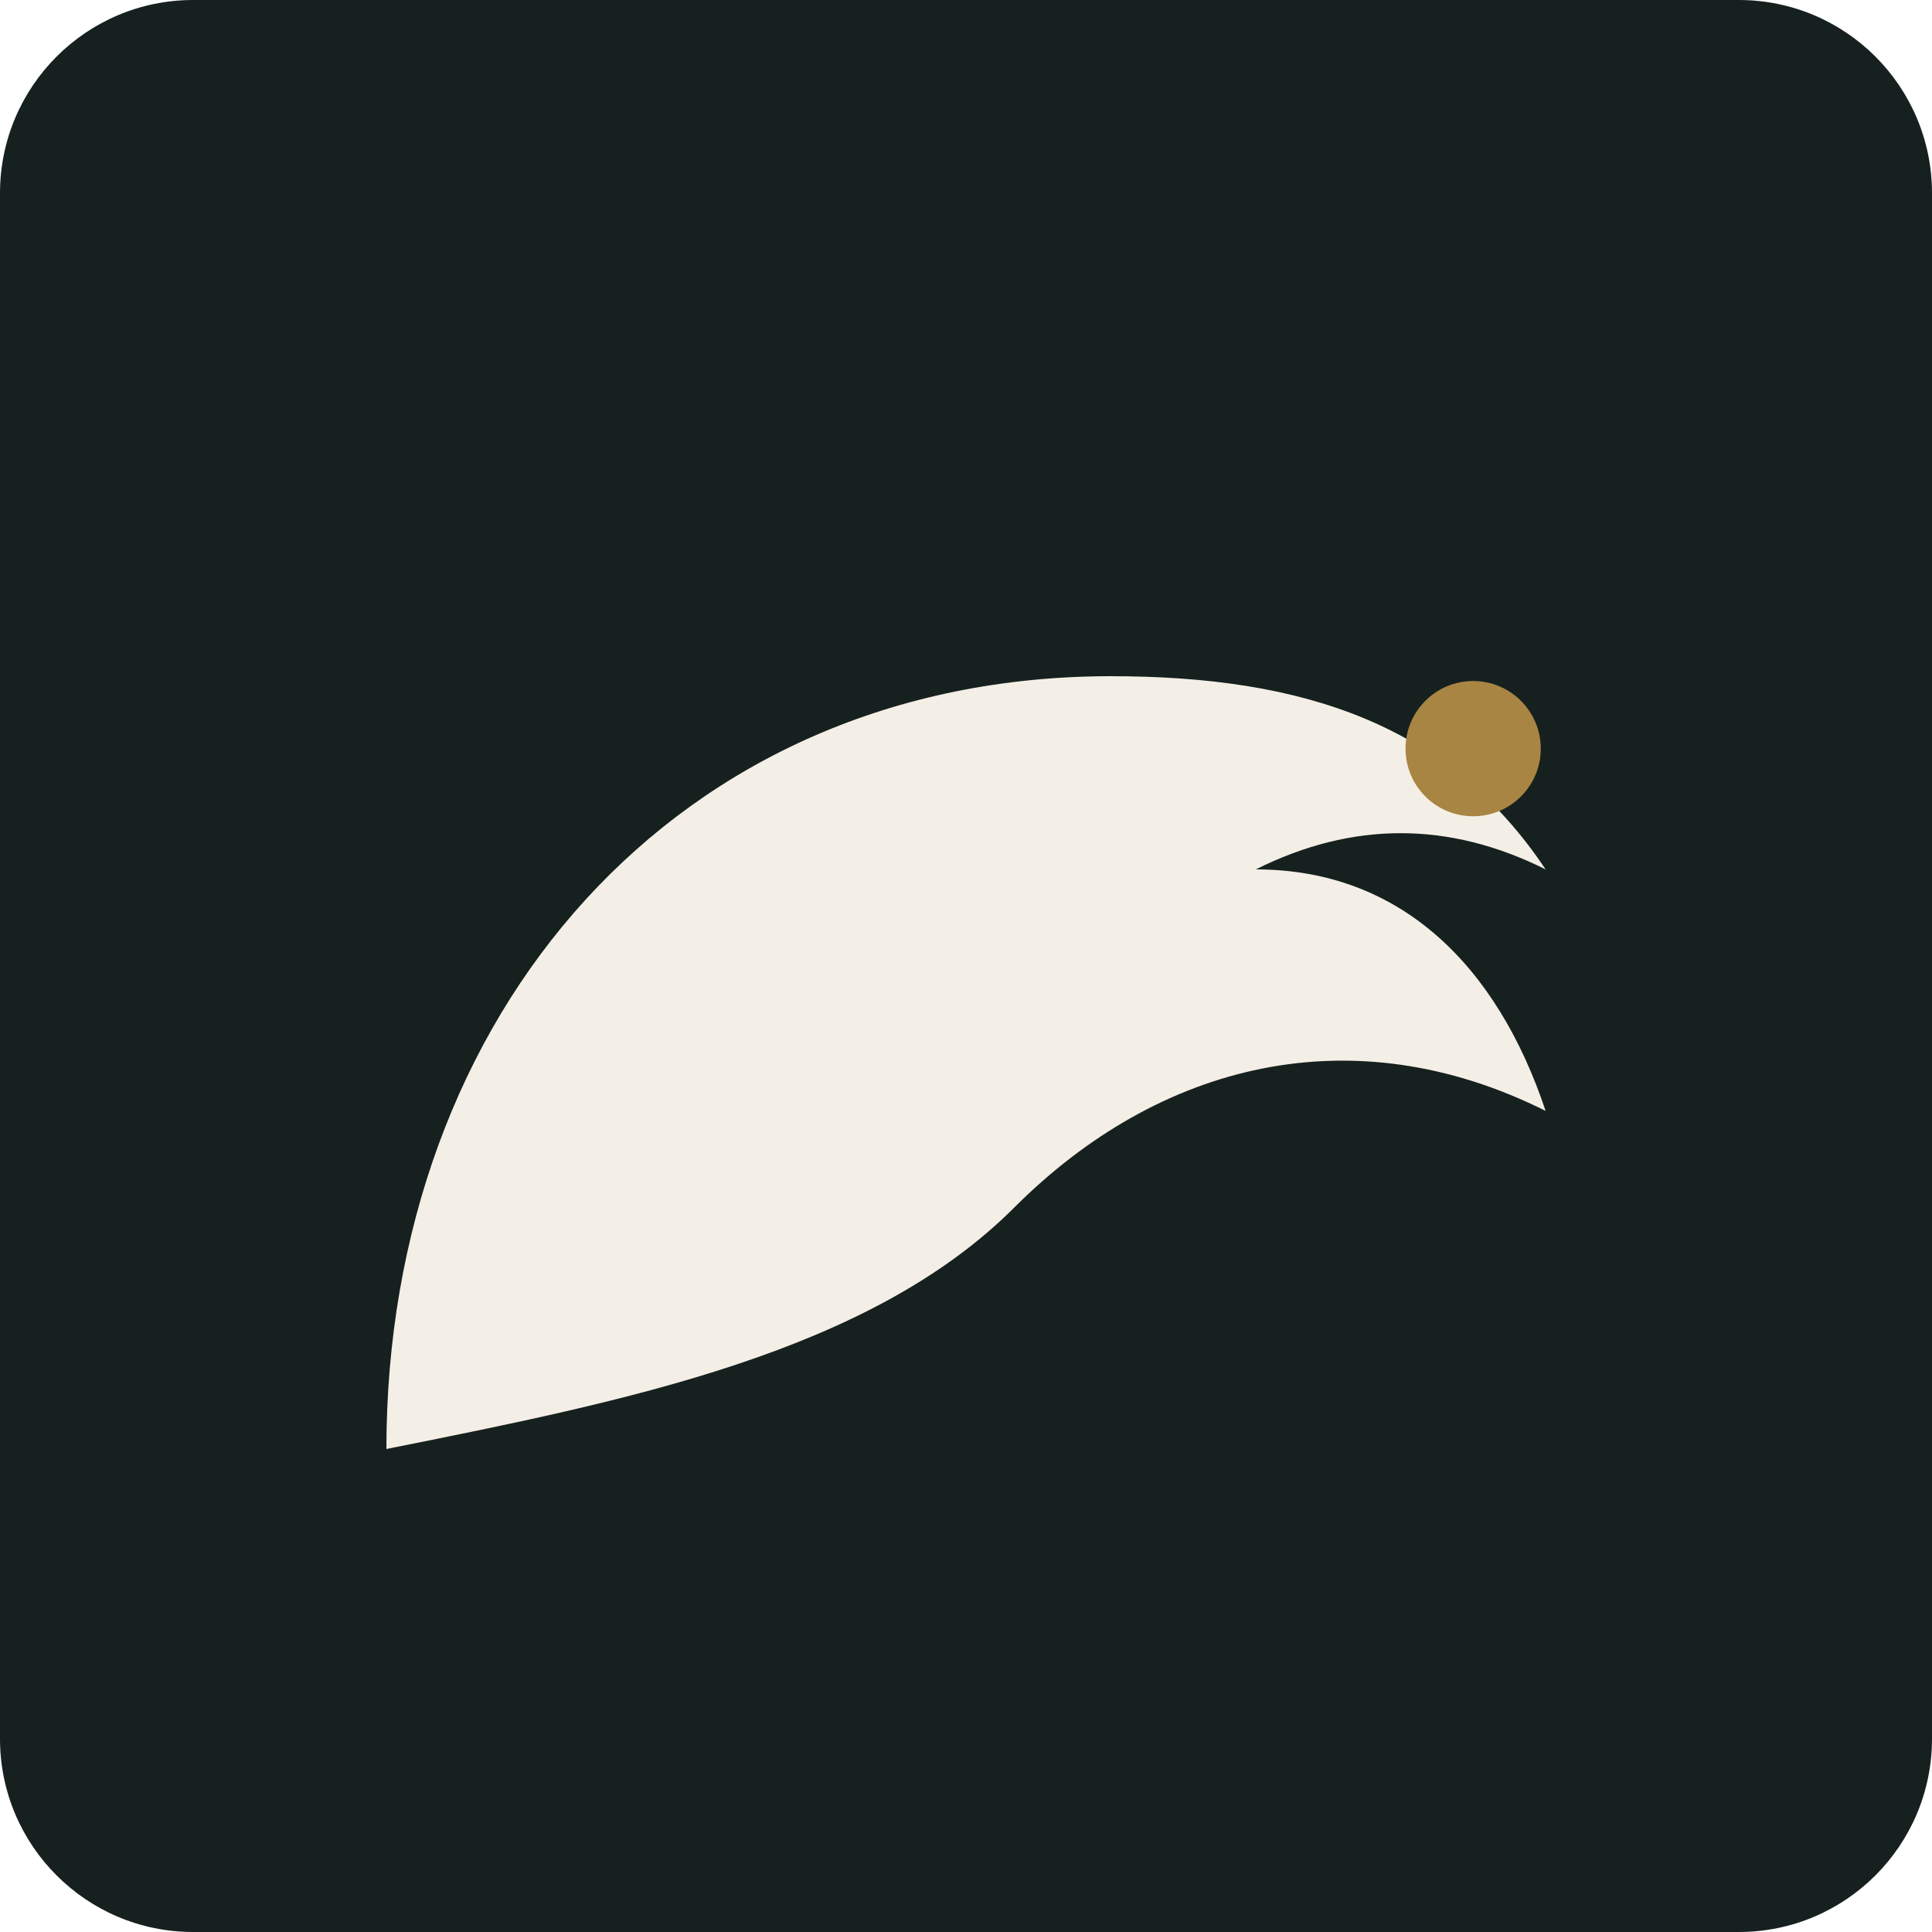
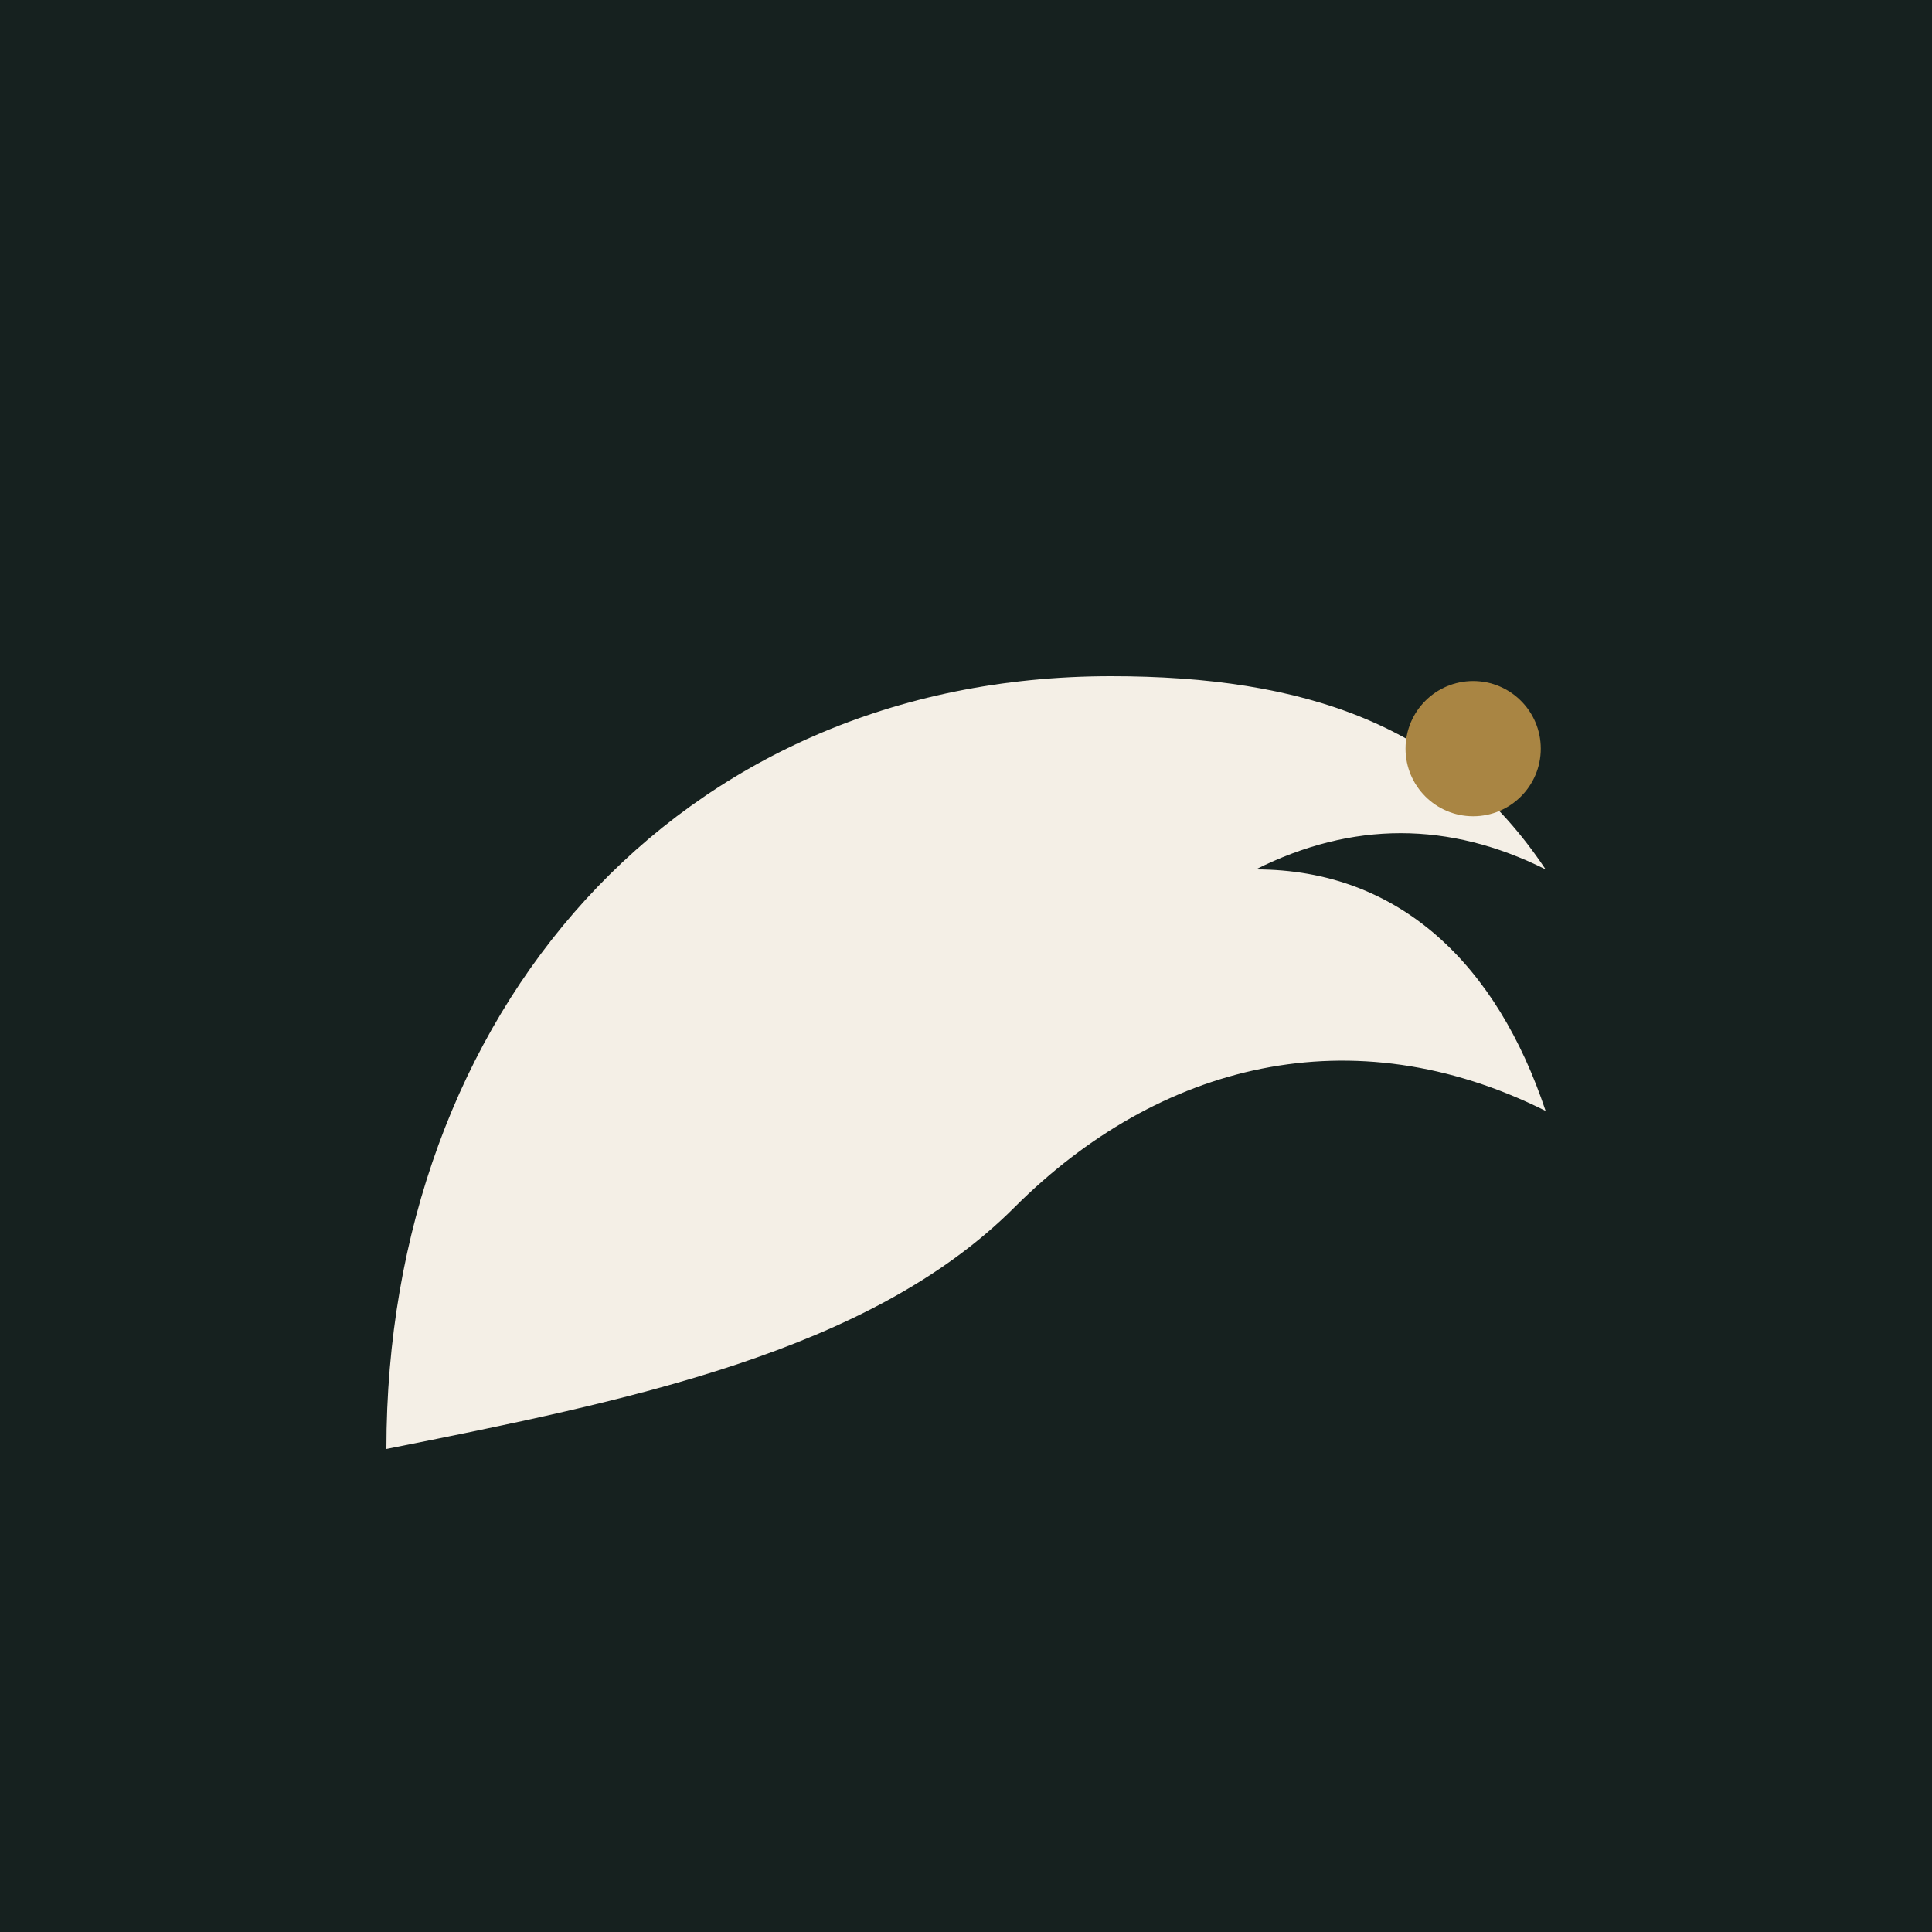
- <svg xmlns="http://www.w3.org/2000/svg" viewBox="0 0 40 40">
-   <rect width="40" height="40" rx="4" fill="#16211F" />
+ <svg xmlns="http://www.w3.org/2000/svg" width="512" height="512" viewBox="0 0 40 40" fill="none">
+   <rect width="40" height="40" fill="#16211F" />
  <path d="M8 30c0-9 6-16 15-16 4 0 7 1 9 4-2-1-4-1-6 0 3 0 5 2 6 5-4-2-8-1-11 2-3 3-8 4-13 5z" fill="#F4EFE6" />
  <circle cx="30.5" cy="15.5" r="1.4" fill="#A98543" />
</svg>
